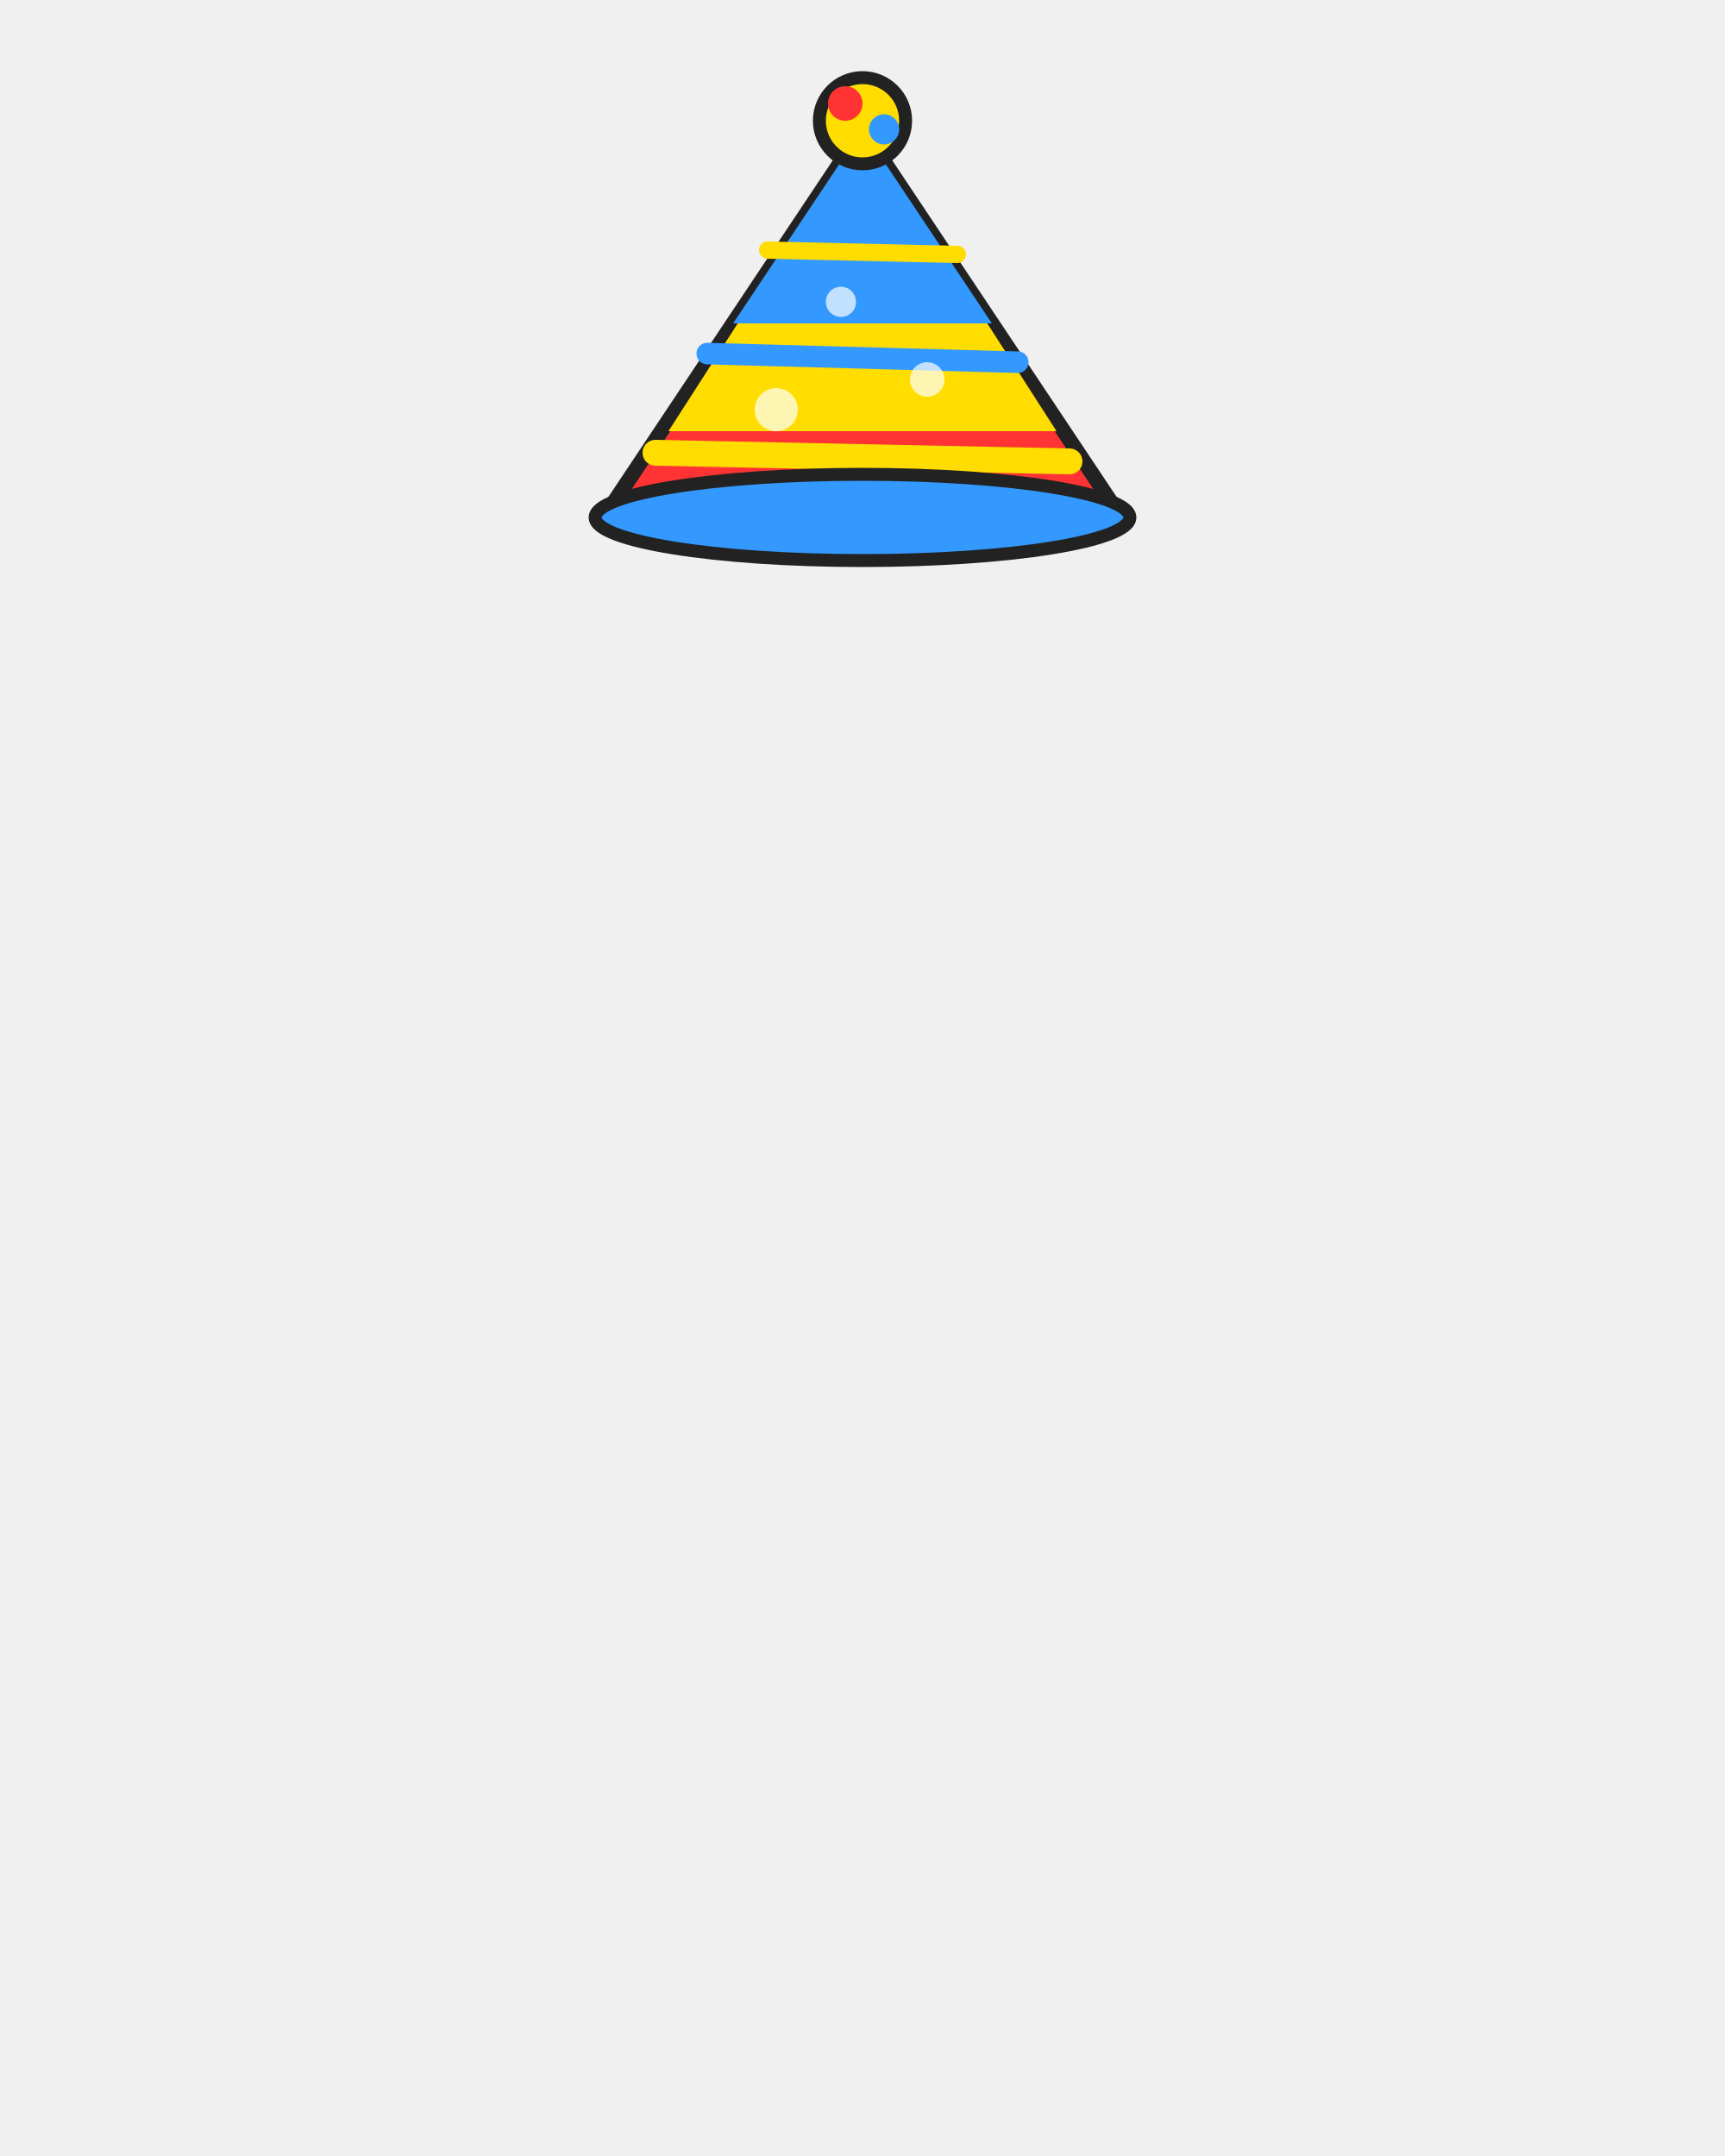
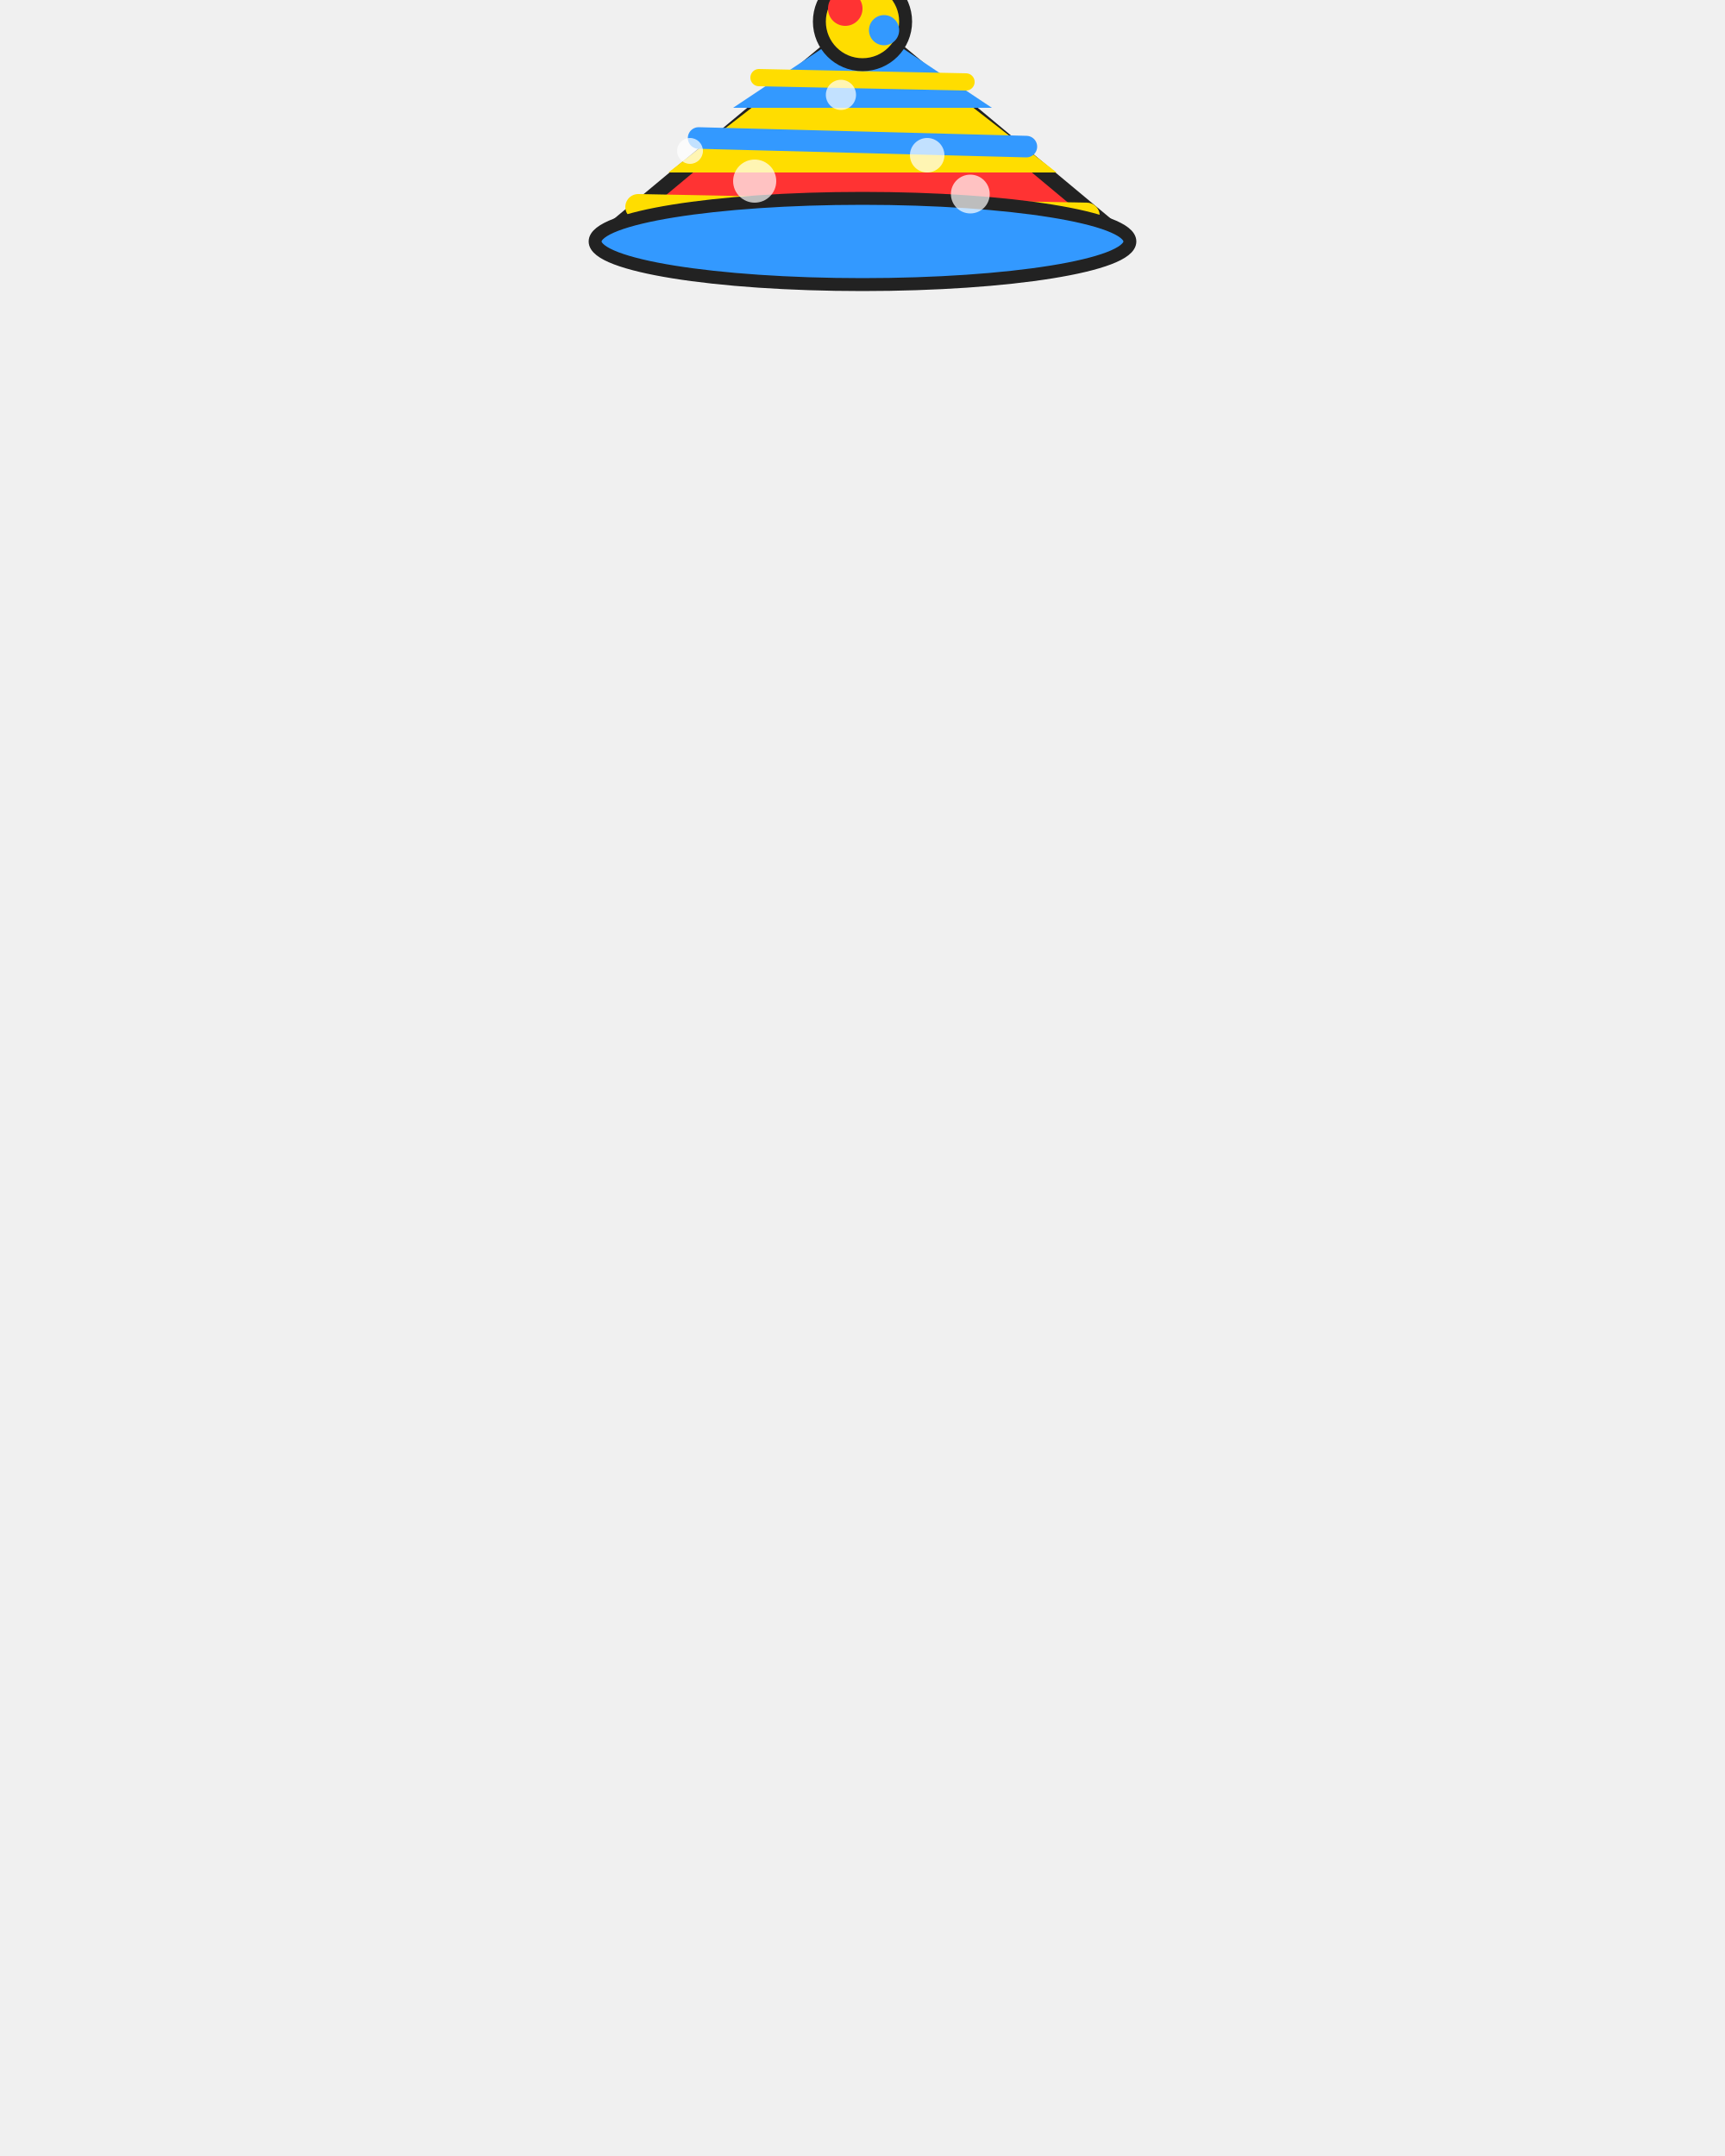
<svg xmlns="http://www.w3.org/2000/svg" viewBox="0 0 400 500">
-   <polygon points="200,30 140,120 260,120" fill="#FF3333" stroke="#222" stroke-width="3.5" stroke-linejoin="round" />
-   <polygon points="200,30 155,100 245,100" fill="#FFDD00" stroke="none" />
-   <polygon points="200,30 170,75 230,75" fill="#3399FF" stroke="none" />
-   <line x1="152" y1="105" x2="248" y2="107" stroke="#FFDD00" stroke-width="6" stroke-linecap="round" />
-   <line x1="164" y1="82" x2="236" y2="84" stroke="#3399FF" stroke-width="5" stroke-linecap="round" />
-   <line x1="178" y1="58" x2="222" y2="59" stroke="#FFDD00" stroke-width="4" stroke-linecap="round" />
-   <ellipse cx="200" cy="120" rx="62" ry="10" fill="#3399FF" stroke="#222" stroke-width="3" />
-   <circle cx="200" cy="28" r="10" fill="#FFDD00" stroke="#222" stroke-width="3" />
-   <circle cx="196" cy="24" r="4" fill="#FF3333" stroke="none" />
-   <circle cx="205" cy="30" r="3.5" fill="#3399FF" stroke="none" />
-   <circle cx="180" cy="95" r="5" fill="#FFFFFF" opacity="0.7" />
-   <circle cx="215" cy="88" r="4" fill="#FFFFFF" opacity="0.7" />
-   <circle cx="195" cy="70" r="3.5" fill="#FFFFFF" opacity="0.7" />
+   <polygon points="200,5 140,55 260,55" fill="#FF3333" stroke="#222" stroke-width="3.5" stroke-linejoin="round" />
+   <polygon points="200,5 155,40 245,40" fill="#FFDD00" stroke="none" />
+   <polygon points="200,5 170,25 230,25" fill="#3399FF" stroke="none" />
+   <line x1="148" y1="48" x2="252" y2="50" stroke="#FFDD00" stroke-width="6" stroke-linecap="round" />
+   <line x1="162" y1="32" x2="238" y2="34" stroke="#3399FF" stroke-width="5" stroke-linecap="round" />
+   <line x1="176" y1="18" x2="224" y2="19" stroke="#FFDD00" stroke-width="4" stroke-linecap="round" />
+   <ellipse cx="200" cy="56" rx="62" ry="10" fill="#3399FF" stroke="#222" stroke-width="3" />
+   <circle cx="200" cy="5" r="10" fill="#FFDD00" stroke="#222" stroke-width="3" />
+   <circle cx="196" cy="2" r="4" fill="#FF3333" stroke="none" />
+   <circle cx="205" cy="7" r="3.5" fill="#3399FF" stroke="none" />
+   <circle cx="175" cy="42" r="5" fill="#FFFFFF" opacity="0.7" />
+   <circle cx="215" cy="36" r="4" fill="#FFFFFF" opacity="0.7" />
+   <circle cx="195" cy="22" r="3.5" fill="#FFFFFF" opacity="0.7" />
+   <circle cx="225" cy="45" r="4.5" fill="#FFFFFF" opacity="0.7" />
+   <circle cx="160" cy="35" r="3" fill="#FFFFFF" opacity="0.7" />
</svg>
